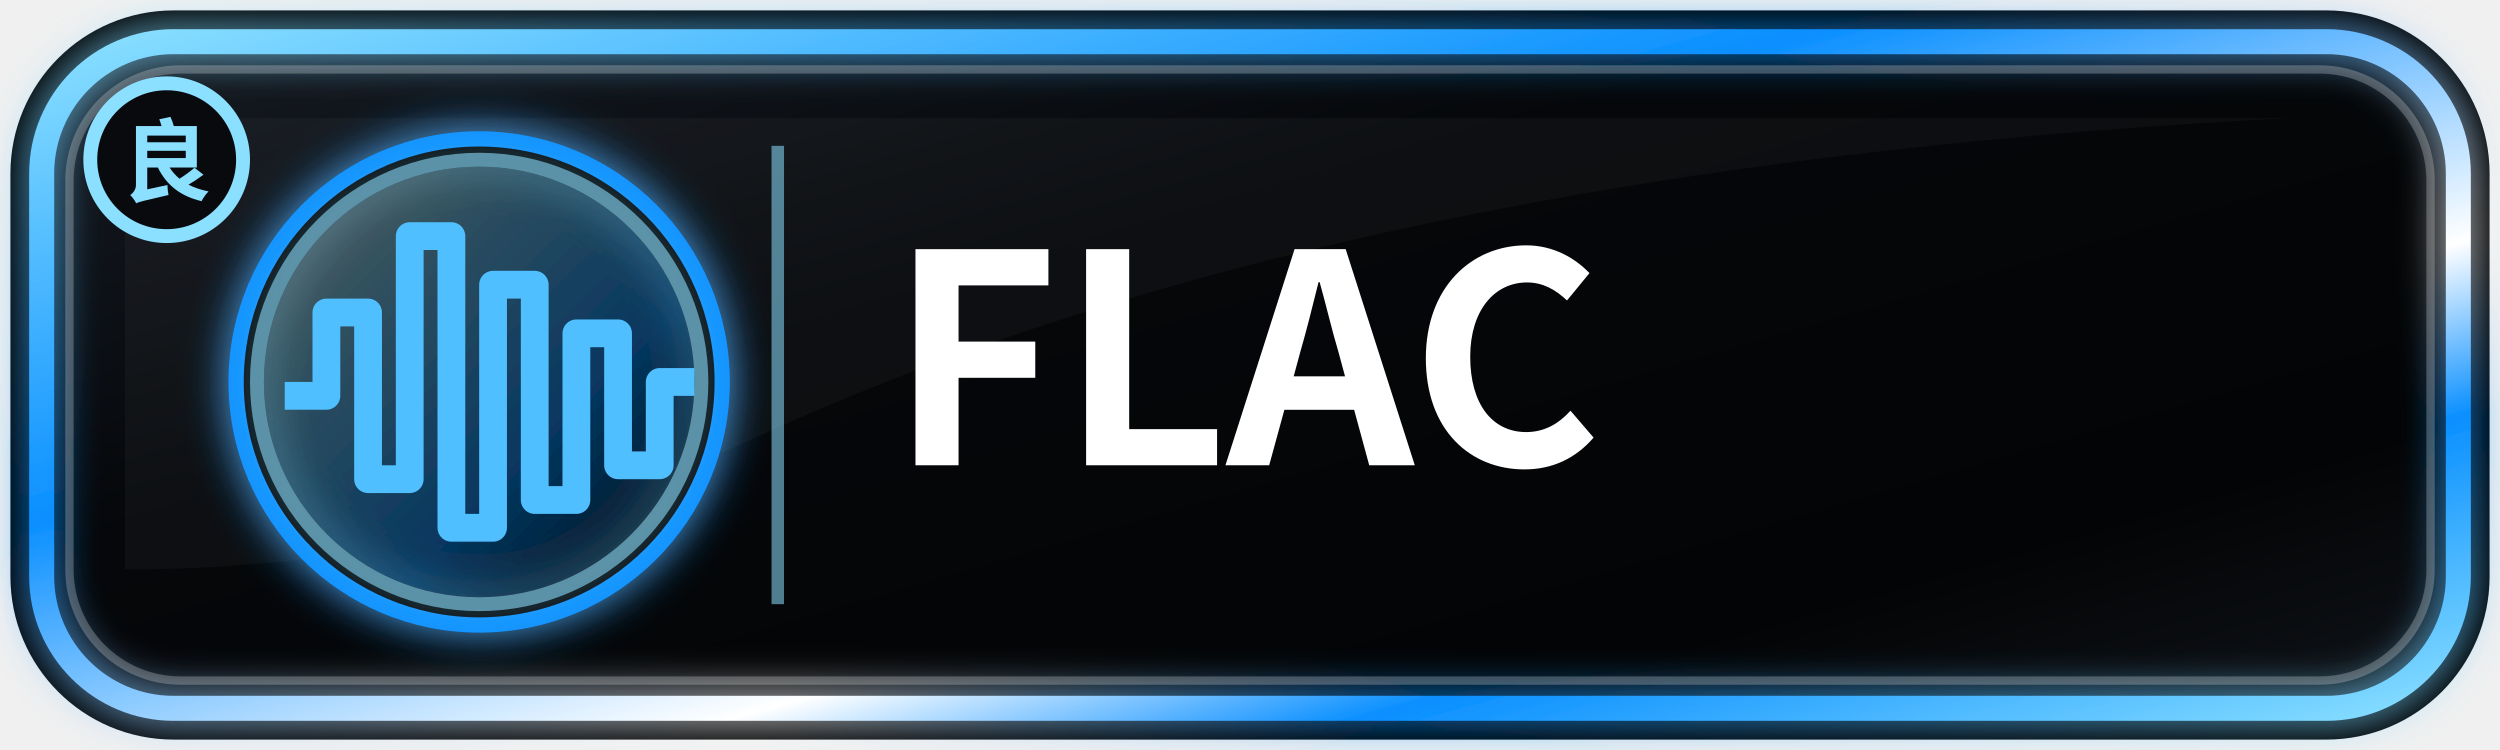
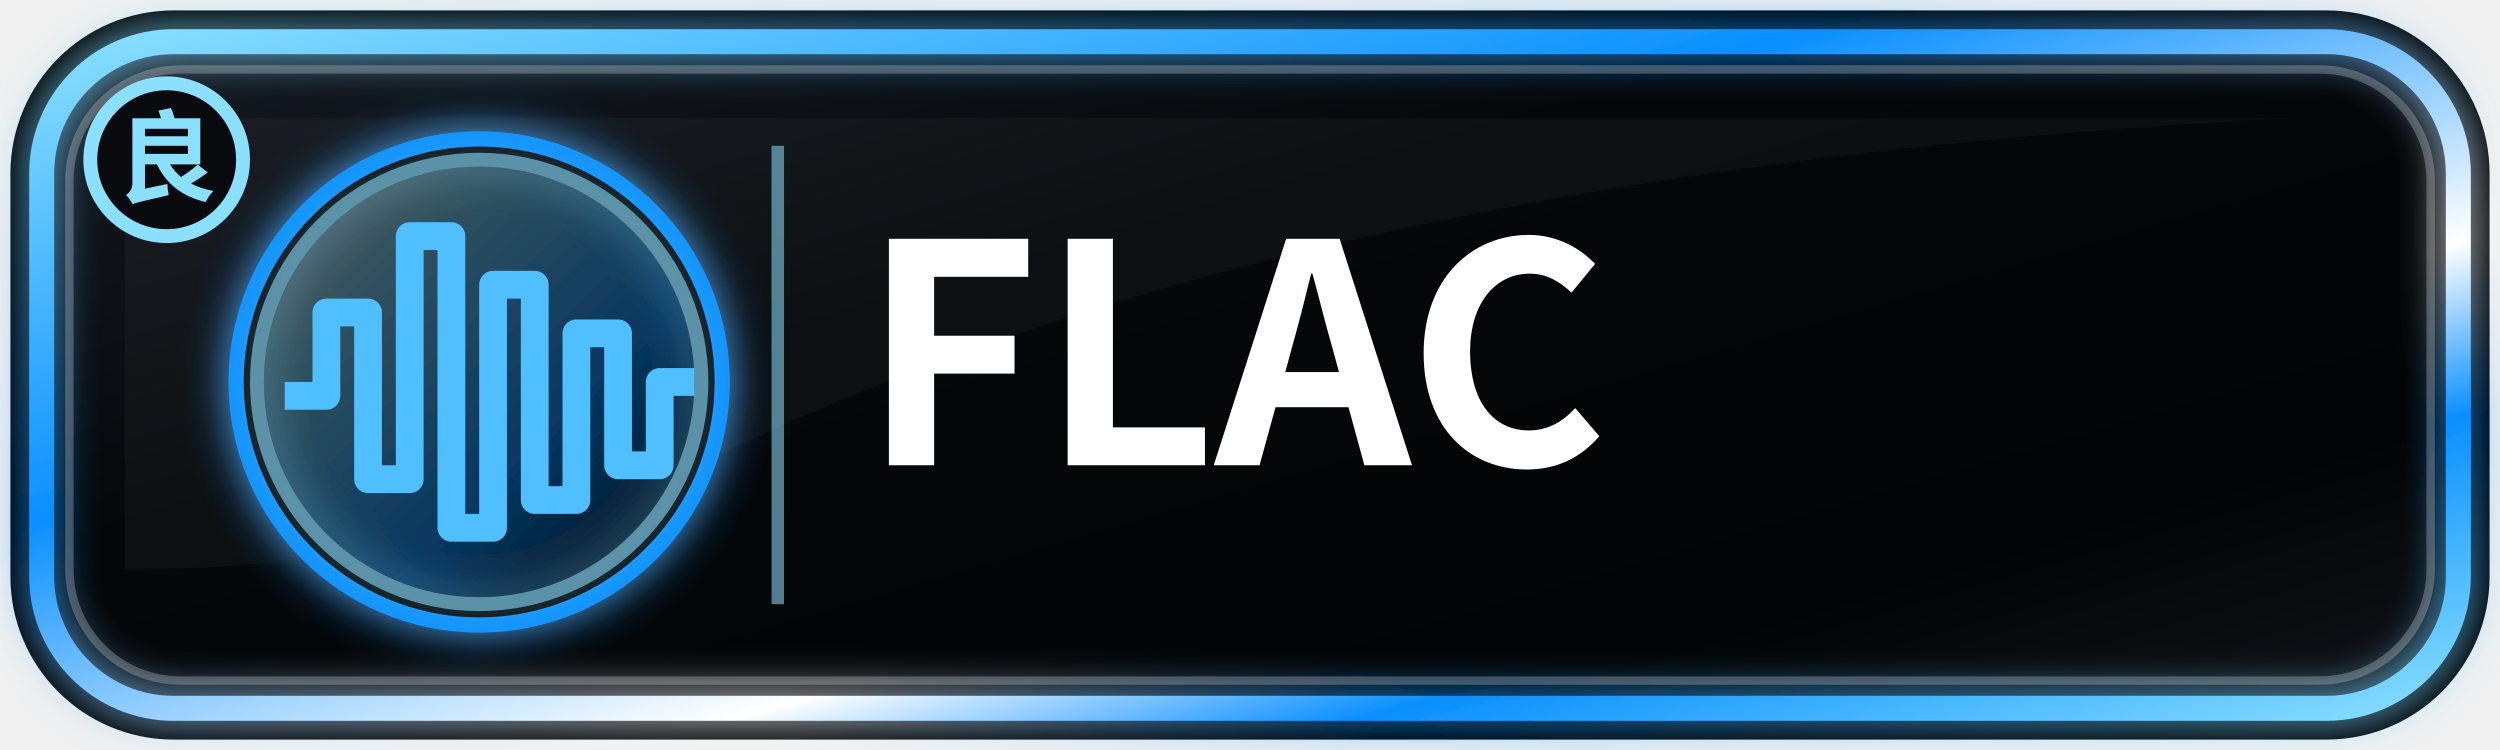
<svg xmlns="http://www.w3.org/2000/svg" width="360" height="108" viewBox="0 0 360 108">
  <defs>
    <linearGradient id="bg" x1="0" y1="0" x2="1" y2="1">
      <stop offset="0" stop-color="#171C24" />
      <stop offset=".38" stop-color="#05070A" />
      <stop offset=".78" stop-color="#030405" />
      <stop offset="1" stop-color="#11151B" />
    </linearGradient>
    <linearGradient id="edge" x1="0" y1="0" x2="1" y2="1">
      <stop offset="0" stop-color="#8BE0FF" />
      <stop offset=".36" stop-color="#0A8FFF" />
      <stop offset=".65" stop-color="#FFFFFF" />
      <stop offset=".78" stop-color="#0A8FFF" />
      <stop offset="1" stop-color="#8BE0FF" />
    </linearGradient>
    <linearGradient id="iconFill" x1="0" y1="0" x2="1" y2="1">
      <stop offset="0" stop-color="#FFFFFF" />
      <stop offset=".25" stop-color="#8BE0FF" />
      <stop offset=".65" stop-color="#0A8FFF" />
      <stop offset="1" stop-color="#0B0D12" />
    </linearGradient>
    <linearGradient id="gold" x1="0" y1="0" x2="1" y2="1">
      <stop offset="0" stop-color="#FFF1A8" />
      <stop offset=".3" stop-color="#FFD45E" />
      <stop offset=".72" stop-color="#B56A00" />
      <stop offset="1" stop-color="#FFF1A8" />
    </linearGradient>
    <filter id="glow" x="-40%" y="-40%" width="180%" height="180%">
      <feGaussianBlur stdDeviation="3" result="b" />
      <feMerge>
        <feMergeNode in="b" />
        <feMergeNode in="SourceGraphic" />
      </feMerge>
    </filter>
    <filter id="soft" x="-20%" y="-20%" width="140%" height="140%">
      <feGaussianBlur stdDeviation="1.2" />
    </filter>
  </defs>
  <rect x="3" y="3" width="354" height="102" rx="22" fill="url(#bg)" stroke="#000000" stroke-width="3" />
  <rect x="6" y="6" width="348" height="96" rx="19" fill="none" stroke="url(#edge)" stroke-width="3.6" filter="url(#glow)" />
  <rect x="10" y="10" width="340" height="88" rx="16" fill="none" stroke="#FFFFFF" stroke-opacity=".24" stroke-width="1.2" />
  <path d="M18 17H330C250 21 173 34 111 62C79 77 45 82 18 82Z" fill="#FFFFFF" opacity=".035" />
  <circle cx="24" cy="23" r="11" fill="#080A0D" stroke="#8BE0FF" stroke-width="2" />
-   <text x="24" y="28" text-anchor="middle" font-family="Noto Sans CJK SC,Arial,sans-serif" font-size="13" font-weight="900" fill="#8BE0FF">良</text>
+   <text x="24" y="28" text-anchor="middle" font-family="Noto Sans CJK SC,Arial,sans-serif" font-size="14.5" font-weight="900" fill="#8BE0FF">良</text>
  <g filter="url(#glow)">
    <circle cx="69" cy="55" r="35" fill="#05070A" stroke="#0A8FFF" stroke-width="2.2" />
    <circle cx="69" cy="55" r="31" fill="url(#iconFill)" opacity=".34" />
    <circle cx="69" cy="55" r="32" fill="none" stroke="#8BE0FF" stroke-opacity=".58" stroke-width="2" filter="url(#glow)" />
    <path d="M41 57h6V45h6v24h6V34h6v42h6V41h6v31h6V48h6v19h6V55h5" fill="none" stroke="#50BFFF" stroke-width="4" stroke-linejoin="round" />
  </g>
  <path d="M112 21v66" stroke="#8BE0FF" stroke-opacity=".55" stroke-width="1.8" />
-   <text x="128" y="67" font-family="Noto Sans CJK SC,Arial,sans-serif" font-size="42" font-weight="900" fill="#FFFFFF">FLAC</text>
+   <text x="124" y="67" font-family="Noto Sans CJK SC,Arial,sans-serif" font-size="44" font-weight="900" fill="#FFFFFF">FLAC</text>
</svg>
